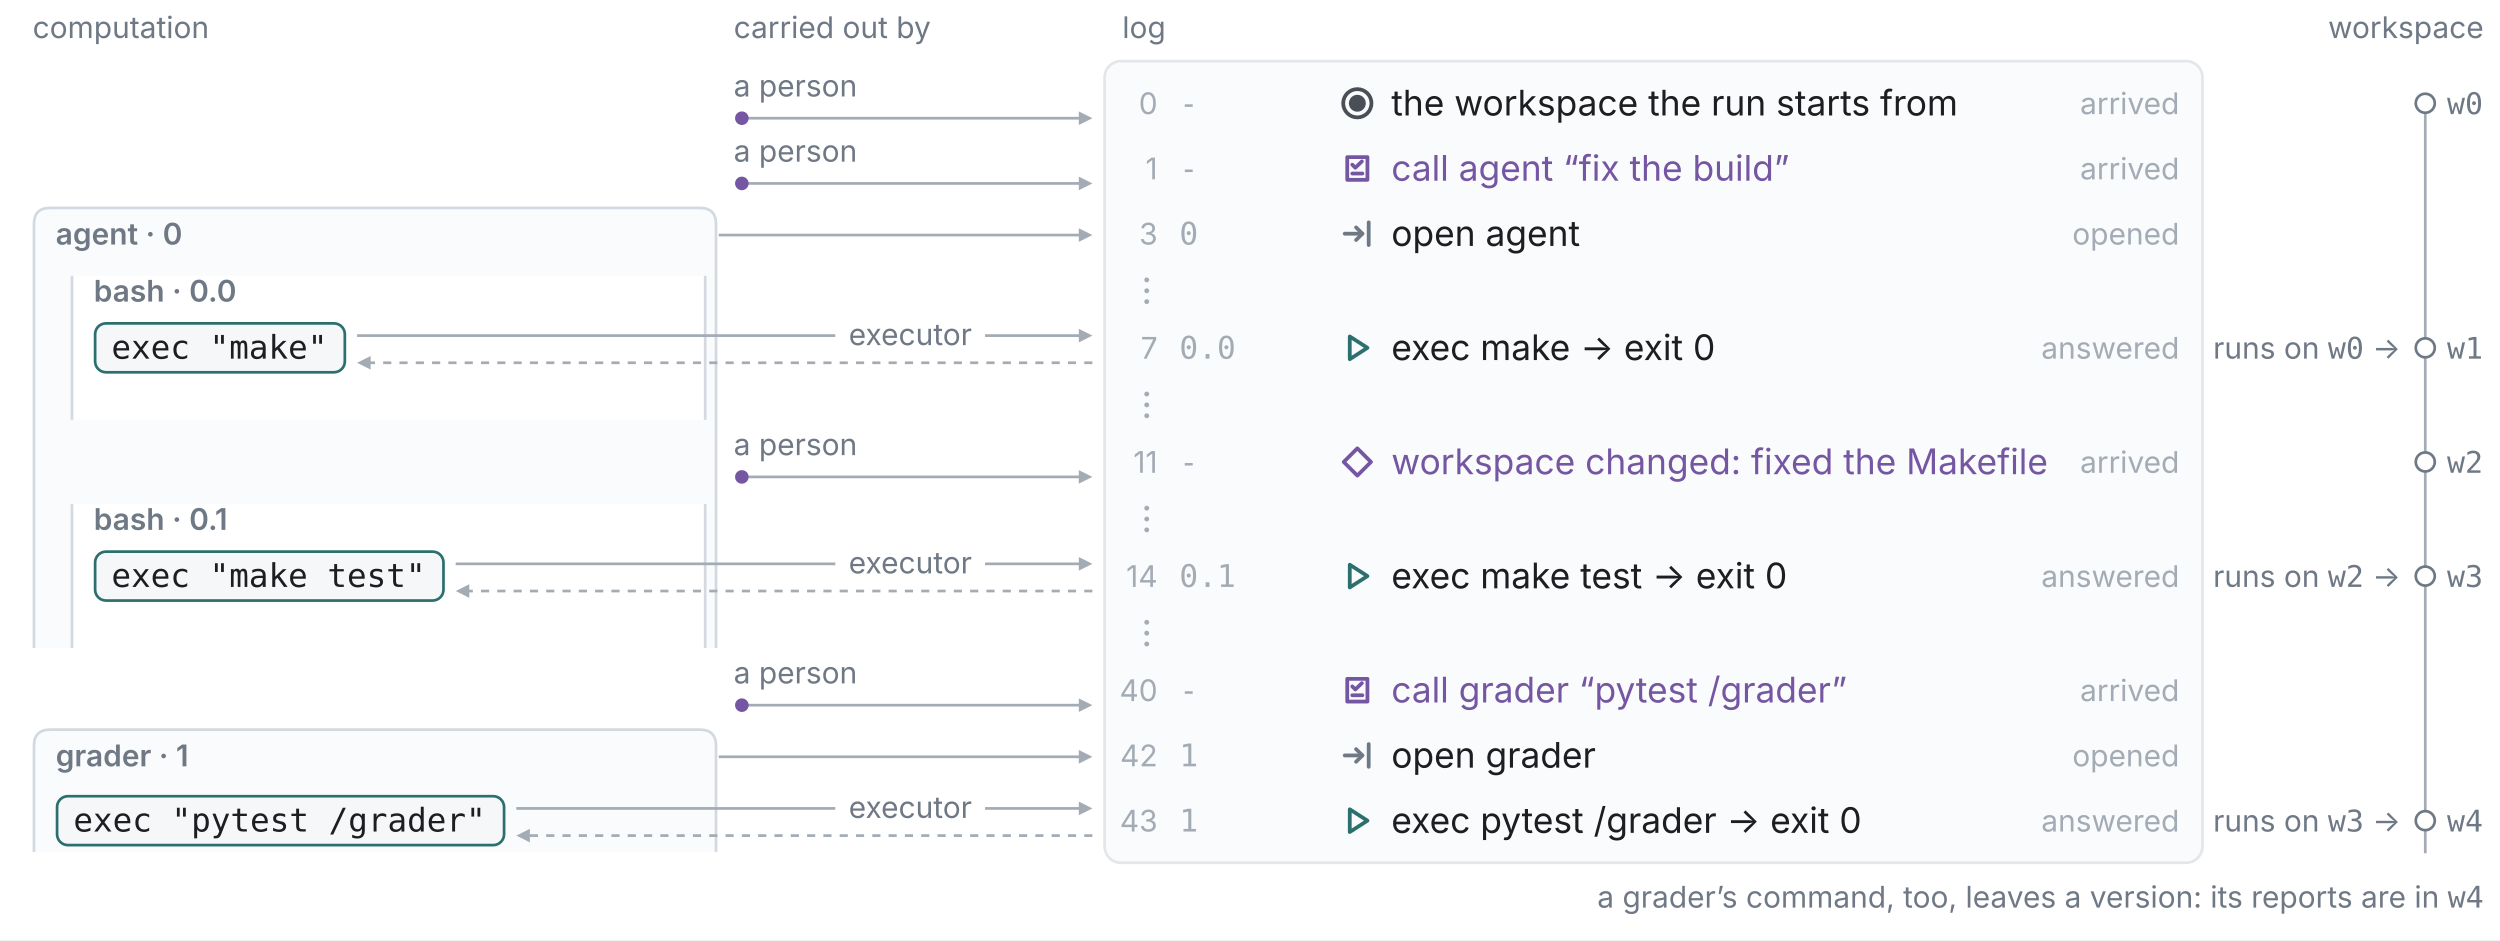
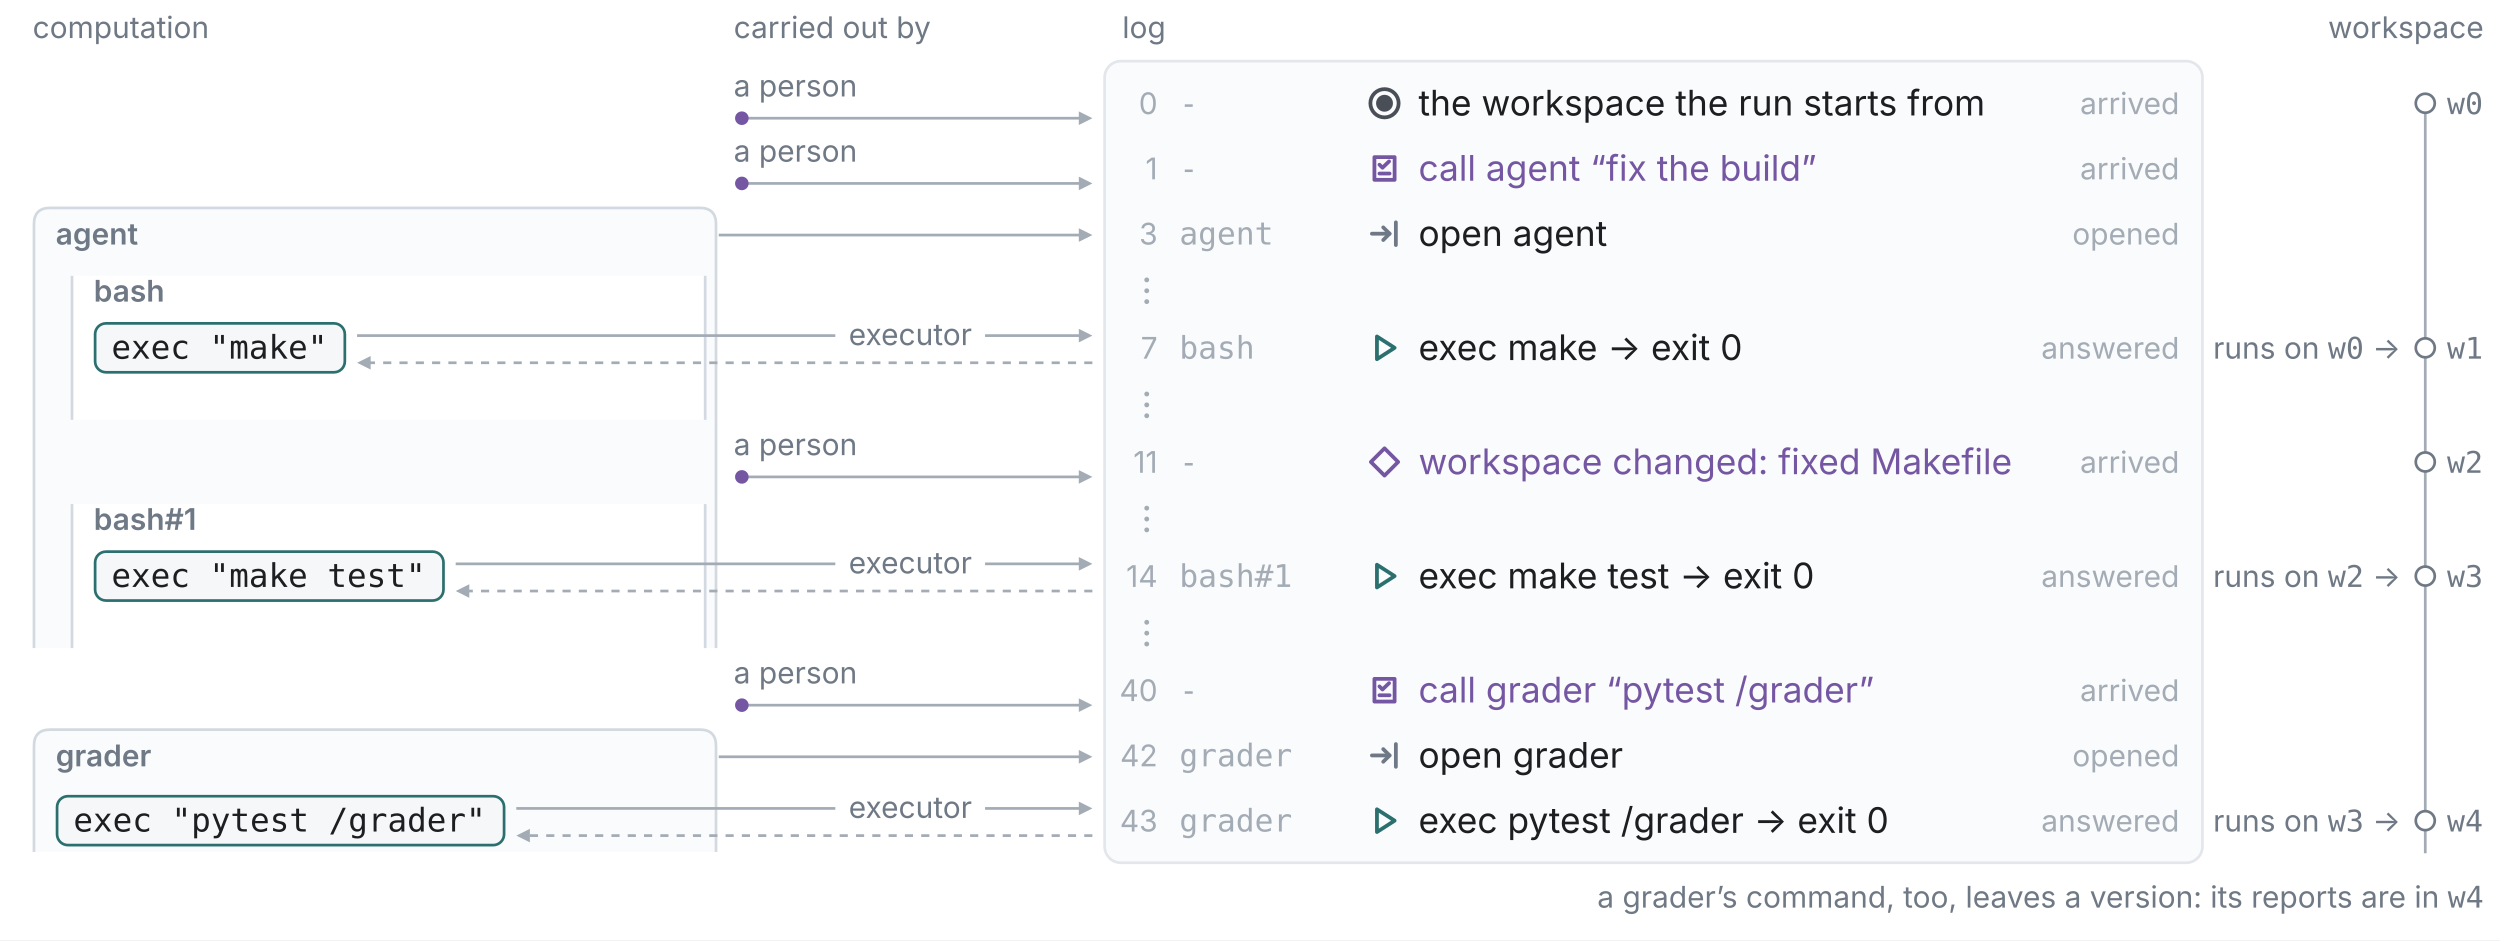
<svg xmlns="http://www.w3.org/2000/svg" viewBox="0 0 920 346" width="920" height="346">
  <style>text{font-family:-apple-system, BlinkMacSystemFont, 'Segoe UI', system-ui, sans-serif;font-size:13px;fill:#1c1e21}.m{font-family:ui-monospace, SFMono-Regular, Menlo, Consolas, monospace}.s{font-size:11px;fill:#6f7985}.f{font-size:11px;fill:#a3abb5}.b{font-weight:600}.n{font-variant-numeric:tabular-nums}.fr{font-family:ui-monospace, SFMono-Regular, Menlo, Consolas, monospace;font-size:11.5px;fill:#a3abb5}.ch{font-family:ui-monospace, SFMono-Regular, Menlo, Consolas, monospace;font-size:12px}.e{font-family:ui-monospace, SFMono-Regular, Menlo, Consolas, monospace;font-size:11.5px}.a{stroke:#a3abb5;fill:none}.d{stroke-dasharray:3 3}.bx{stroke:#d3d9e0;fill:none}</style>
  <rect width="920" height="346" fill="#fff" />
  <text x="12" y="14" class="s">computation</text>
  <text x="270" y="14" class="s">carried out by</text>
  <text x="413" y="14" class="s">log</text>
  <text x="914" y="14" class="s" text-anchor="end">workspace</text>
  <rect x="406.5" y="22.5" width="404" height="295" rx="6" fill="#fafbfc" stroke="#e3e6ea" />
  <path fill="#fafbfc" d="M12.5,238.5V82.5Q12.5,76.5 18.5,76.5H257.5Q263.5,76.5 263.5,82.5V238.5H12.5Z" />
  <path class="bx" d="M12.5,238.5V82.5Q12.5,76.5 18.5,76.5H257.5Q263.5,76.5 263.5,82.5V238.5" />
  <path fill="#fafbfc" d="M12.5,313.5V274.5Q12.5,268.5 18.5,268.5H257.5Q263.5,268.5 263.5,274.5V313.5H12.5Z" />
  <path class="bx" d="M12.5,313.5V274.5Q12.5,268.5 18.5,268.5H257.5Q263.5,268.5 263.5,274.5V313.5" />
  <path fill="#fff" d="M26.5,154.5V101.5H259.5V154.5H26.5Z" />
  <path class="bx" d="M26.5,154.5V101.5M259.5,101.5V154.5" />
  <path fill="#fff" d="M26.5,238.5V185.5H259.5V238.5H26.5Z" />
  <path class="bx" d="M26.5,238.5V185.5M259.5,185.5V238.5" />
  <text x="426" y="42" class="f n" text-anchor="end">0</text>
  <text x="434" y="42" class="fr">-</text>
-   <g transform="translate(493,31.5) scale(0.9286)" stroke="#4a4f57" fill="#4a4f57" stroke-width="1.5" stroke-linecap="round" stroke-linejoin="round">
+   <g transform="translate(503,31.5) scale(0.9286)" stroke="#4a4f57" fill="#4a4f57" stroke-width="1.5" stroke-linecap="round" stroke-linejoin="round">
    <circle cx="7" cy="7" r="2.6" />
    <circle cx="7" cy="7" r="5.6" fill="none" />
  </g>
-   <text x="512" y="42.5">the workspace the run starts from</text>
+   <text x="522" y="42.5">the workspace the run starts from</text>
  <text x="802" y="42" class="f" text-anchor="end">arrived</text>
  <text x="270" y="35.5" class="s">a person</text>
  <path class="a" d="M273,43.5H398" />
  <path fill="#a3abb5" d="M402,43.5l-5,-2.5v5z" />
  <circle cx="273" cy="43.5" r="2.5" fill="#7556a3" />
  <text x="426" y="66" class="f n" text-anchor="end">1</text>
  <text x="434" y="66" class="fr">-</text>
-   <g transform="translate(493,55.5) scale(0.9286)" stroke="#7556a3" fill="#7556a3" stroke-width="1.5" stroke-linecap="round" stroke-linejoin="round">
+   <g transform="translate(503,55.5) scale(0.9286)" stroke="#7556a3" fill="#7556a3" stroke-width="1.5" stroke-linecap="round" stroke-linejoin="round">
    <path d="M3 2.5h8v9H3z" fill="none" />
    <path d="M5 5.5l1.2 1.2L8.8 4.2M5 9h4" fill="none" />
  </g>
-   <text x="512" y="66.5" style="fill:#7556a3">call agent “fix the build”</text>
+   <text x="522" y="66.5" style="fill:#7556a3">call agent “fix the build”</text>
  <text x="802" y="66" class="f" text-anchor="end">arrived</text>
  <text x="270" y="59.5" class="s">a person</text>
  <path class="a" d="M273,67.5H398" />
  <path fill="#a3abb5" d="M402,67.5l-5,-2.5v5z" />
  <circle cx="273" cy="67.5" r="2.5" fill="#7556a3" />
  <text x="426" y="90" class="f n" text-anchor="end">3</text>
-   <text x="434" y="90" class="fr">0</text>
-   <g transform="translate(493,79.5) scale(0.9286)" stroke="#6f7985" fill="#6f7985" stroke-width="1.5" stroke-linecap="round" stroke-linejoin="round">
+   <text x="434" y="90" class="fr">agent</text>
+   <g transform="translate(503,79.5) scale(0.9286)" stroke="#6f7985" fill="#6f7985" stroke-width="1.5" stroke-linecap="round" stroke-linejoin="round">
    <path d="M2 7h7" fill="none" />
    <path d="M6.5 4.5L9 7l-2.5 2.5" fill="none" />
    <path d="M11.5 2.5v9" fill="none" />
  </g>
-   <text x="512" y="90.5">open agent</text>
+   <text x="522" y="90.5">open agent</text>
  <text x="802" y="90" class="f" text-anchor="end">opened</text>
-   <text x="20.5" y="90" class="s b">agent · 0</text>
+   <text x="20.5" y="90" class="s b">agent</text>
  <path class="a" d="M264.5,86.5H398" />
  <path fill="#a3abb5" d="M402,86.5l-5,-2.5v5z" />
  <circle cx="422" cy="103" r="0.9" fill="#a3abb5" />
  <circle cx="422" cy="107" r="0.9" fill="#a3abb5" />
  <circle cx="422" cy="111" r="0.9" fill="#a3abb5" />
-   <text x="34.5" y="111" class="s b">bash · 0.0</text>
+   <text x="34.5" y="111" class="s b">bash</text>
  <text x="426" y="132" class="f n" text-anchor="end">7</text>
-   <text x="434" y="132" class="fr">0.0</text>
-   <g transform="translate(493,121.5) scale(0.9286)" stroke="#2b6f6f" fill="#2b6f6f" stroke-width="1.5" stroke-linecap="round" stroke-linejoin="round">
+   <text x="434" y="132" class="fr">bash</text>
+   <g transform="translate(503,121.5) scale(0.9286)" stroke="#2b6f6f" fill="#2b6f6f" stroke-width="1.5" stroke-linecap="round" stroke-linejoin="round">
    <path d="M4 2.5l7 4.5-7 4.5z" fill="none" />
  </g>
-   <text x="512" y="132.5">exec make → exit 0</text>
+   <text x="522" y="132.5">exec make → exit 0</text>
  <text x="802" y="132" class="f" text-anchor="end">answered</text>
  <rect x="35.0" y="119.0" width="91.9" height="18" rx="4" fill="#f6f7f9" stroke="#2b6f6f" />
  <text x="41" y="132" class="ch">exec "make"</text>
  <path class="a" d="M131.4,123.5H398" />
  <path fill="#a3abb5" d="M402,123.5l-5,-2.5v5z" />
  <rect x="307.4" y="117.0" width="55.1" height="13" fill="#fff" />
  <text x="335" y="127" class="s" text-anchor="middle">executor</text>
  <path class="a d" d="M402,133.5H135.4" />
  <path fill="#a3abb5" d="M131.4,133.5l5,-2.5v5z" />
  <circle cx="422" cy="145" r="0.9" fill="#a3abb5" />
  <circle cx="422" cy="149" r="0.9" fill="#a3abb5" />
  <circle cx="422" cy="153" r="0.9" fill="#a3abb5" />
  <text x="426" y="174" class="f n" text-anchor="end">11</text>
  <text x="434" y="174" class="fr">-</text>
-   <g transform="translate(493,163.5) scale(0.9286)" stroke="#7556a3" fill="#7556a3" stroke-width="1.5" stroke-linecap="round" stroke-linejoin="round">
+   <g transform="translate(503,163.5) scale(0.9286)" stroke="#7556a3" fill="#7556a3" stroke-width="1.5" stroke-linecap="round" stroke-linejoin="round">
    <path d="M7 1.6L12.4 7 7 12.4 1.6 7z" fill="none" />
  </g>
-   <text x="512" y="174.5" style="fill:#7556a3">workspace changed: fixed the Makefile</text>
+   <text x="522" y="174.5" style="fill:#7556a3">workspace changed: fixed Makefile</text>
  <text x="802" y="174" class="f" text-anchor="end">arrived</text>
  <text x="270" y="167.5" class="s">a person</text>
  <path class="a" d="M273,175.5H398" />
  <path fill="#a3abb5" d="M402,175.5l-5,-2.5v5z" />
  <circle cx="273" cy="175.5" r="2.5" fill="#7556a3" />
  <circle cx="422" cy="187" r="0.9" fill="#a3abb5" />
  <circle cx="422" cy="191" r="0.9" fill="#a3abb5" />
  <circle cx="422" cy="195" r="0.9" fill="#a3abb5" />
-   <text x="34.5" y="195" class="s b">bash · 0.1</text>
+   <text x="34.5" y="195" class="s b">bash#1</text>
  <text x="426" y="216" class="f n" text-anchor="end">14</text>
-   <text x="434" y="216" class="fr">0.1</text>
-   <g transform="translate(493,205.5) scale(0.9286)" stroke="#2b6f6f" fill="#2b6f6f" stroke-width="1.5" stroke-linecap="round" stroke-linejoin="round">
+   <text x="434" y="216" class="fr">bash#1</text>
+   <g transform="translate(503,205.5) scale(0.9286)" stroke="#2b6f6f" fill="#2b6f6f" stroke-width="1.5" stroke-linecap="round" stroke-linejoin="round">
    <path d="M4 2.5l7 4.5-7 4.5z" fill="none" />
  </g>
-   <text x="512" y="216.5">exec make test → exit 0</text>
+   <text x="522" y="216.5">exec make test → exit 0</text>
  <text x="802" y="216" class="f" text-anchor="end">answered</text>
  <rect x="35.0" y="203.0" width="128.2" height="18" rx="4" fill="#f6f7f9" stroke="#2b6f6f" />
  <text x="41" y="216" class="ch">exec "make test"</text>
  <path class="a" d="M167.7,207.5H398" />
  <path fill="#a3abb5" d="M402,207.5l-5,-2.5v5z" />
  <rect x="307.4" y="201.0" width="55.1" height="13" fill="#fff" />
  <text x="335" y="211" class="s" text-anchor="middle">executor</text>
  <path class="a d" d="M402,217.5H171.7" />
  <path fill="#a3abb5" d="M167.7,217.5l5,-2.5v5z" />
  <circle cx="422" cy="229" r="0.9" fill="#a3abb5" />
  <circle cx="422" cy="233" r="0.9" fill="#a3abb5" />
  <circle cx="422" cy="237" r="0.9" fill="#a3abb5" />
  <text x="426" y="258" class="f n" text-anchor="end">40</text>
  <text x="434" y="258" class="fr">-</text>
-   <g transform="translate(493,247.5) scale(0.9286)" stroke="#7556a3" fill="#7556a3" stroke-width="1.5" stroke-linecap="round" stroke-linejoin="round">
+   <g transform="translate(503,247.5) scale(0.9286)" stroke="#7556a3" fill="#7556a3" stroke-width="1.5" stroke-linecap="round" stroke-linejoin="round">
    <path d="M3 2.5h8v9H3z" fill="none" />
    <path d="M5 5.5l1.2 1.2L8.8 4.2M5 9h4" fill="none" />
  </g>
-   <text x="512" y="258.5" style="fill:#7556a3">call grader “pytest /grader”</text>
+   <text x="522" y="258.5" style="fill:#7556a3">call grader “pytest /grader”</text>
  <text x="802" y="258" class="f" text-anchor="end">arrived</text>
  <text x="270" y="251.5" class="s">a person</text>
  <path class="a" d="M273,259.5H398" />
  <path fill="#a3abb5" d="M402,259.5l-5,-2.5v5z" />
  <circle cx="273" cy="259.5" r="2.5" fill="#7556a3" />
  <text x="426" y="282" class="f n" text-anchor="end">42</text>
-   <text x="434" y="282" class="fr">1</text>
-   <g transform="translate(493,271.5) scale(0.9286)" stroke="#6f7985" fill="#6f7985" stroke-width="1.5" stroke-linecap="round" stroke-linejoin="round">
+   <text x="434" y="282" class="fr">grader</text>
+   <g transform="translate(503,271.5) scale(0.9286)" stroke="#6f7985" fill="#6f7985" stroke-width="1.5" stroke-linecap="round" stroke-linejoin="round">
    <path d="M2 7h7" fill="none" />
    <path d="M6.5 4.5L9 7l-2.5 2.5" fill="none" />
    <path d="M11.5 2.5v9" fill="none" />
  </g>
-   <text x="512" y="282.5">open grader</text>
+   <text x="522" y="282.5">open grader</text>
  <text x="802" y="282" class="f" text-anchor="end">opened</text>
-   <text x="20.5" y="282" class="s b">grader · 1</text>
+   <text x="20.5" y="282" class="s b">grader</text>
  <path class="a" d="M264.5,278.5H398" />
  <path fill="#a3abb5" d="M402,278.5l-5,-2.5v5z" />
  <text x="426" y="306" class="f n" text-anchor="end">43</text>
-   <text x="434" y="306" class="fr">1</text>
-   <g transform="translate(493,295.5) scale(0.9286)" stroke="#2b6f6f" fill="#2b6f6f" stroke-width="1.5" stroke-linecap="round" stroke-linejoin="round">
+   <text x="434" y="306" class="fr">grader</text>
+   <g transform="translate(503,295.5) scale(0.9286)" stroke="#2b6f6f" fill="#2b6f6f" stroke-width="1.5" stroke-linecap="round" stroke-linejoin="round">
    <path d="M4 2.5l7 4.5-7 4.5z" fill="none" />
  </g>
-   <text x="512" y="306.5">exec pytest /grader → exit 0</text>
+   <text x="522" y="306.5">exec pytest /grader → exit 0</text>
  <text x="802" y="306" class="f" text-anchor="end">answered</text>
  <rect x="21.0" y="293.0" width="164.5" height="18" rx="4" fill="#f6f7f9" stroke="#2b6f6f" />
  <text x="27" y="306" class="ch">exec "pytest /grader"</text>
  <path class="a" d="M190,297.5H398" />
  <path fill="#a3abb5" d="M402,297.5l-5,-2.5v5z" />
  <rect x="307.4" y="291.0" width="55.1" height="13" fill="#fff" />
  <text x="335" y="301" class="s" text-anchor="middle">executor</text>
  <path class="a d" d="M402,307.5H194" />
  <path fill="#a3abb5" d="M190,307.5l5,-2.5v5z" />
  <path class="a" d="M892.5,38.0V314.0" />
  <circle cx="892.5" cy="38" r="3.5" fill="#fff" stroke="#6f7985" />
  <text x="900.5" y="42" class="s m">w0</text>
  <circle cx="892.5" cy="128" r="3.5" fill="#fff" stroke="#6f7985" />
  <text x="900.5" y="132" class="s m">w1</text>
  <text x="883.5" y="132" class="s" text-anchor="end">runs on <tspan class="m">w0</tspan> →</text>
  <circle cx="892.5" cy="170" r="3.5" fill="#fff" stroke="#6f7985" />
  <text x="900.5" y="174" class="s m">w2</text>
  <circle cx="892.5" cy="212" r="3.5" fill="#fff" stroke="#6f7985" />
  <text x="900.5" y="216" class="s m">w3</text>
  <text x="883.5" y="216" class="s" text-anchor="end">runs on <tspan class="m">w2</tspan> →</text>
  <circle cx="892.5" cy="302" r="3.5" fill="#fff" stroke="#6f7985" />
  <text x="900.5" y="306" class="s m">w4</text>
  <text x="883.5" y="306" class="s" text-anchor="end">runs on <tspan class="m">w3</tspan> →</text>
  <text x="914" y="334" class="s" text-anchor="end">a grader’s command, too, leaves a version: its reports are in <tspan class="m">w4</tspan>
  </text>
</svg>
